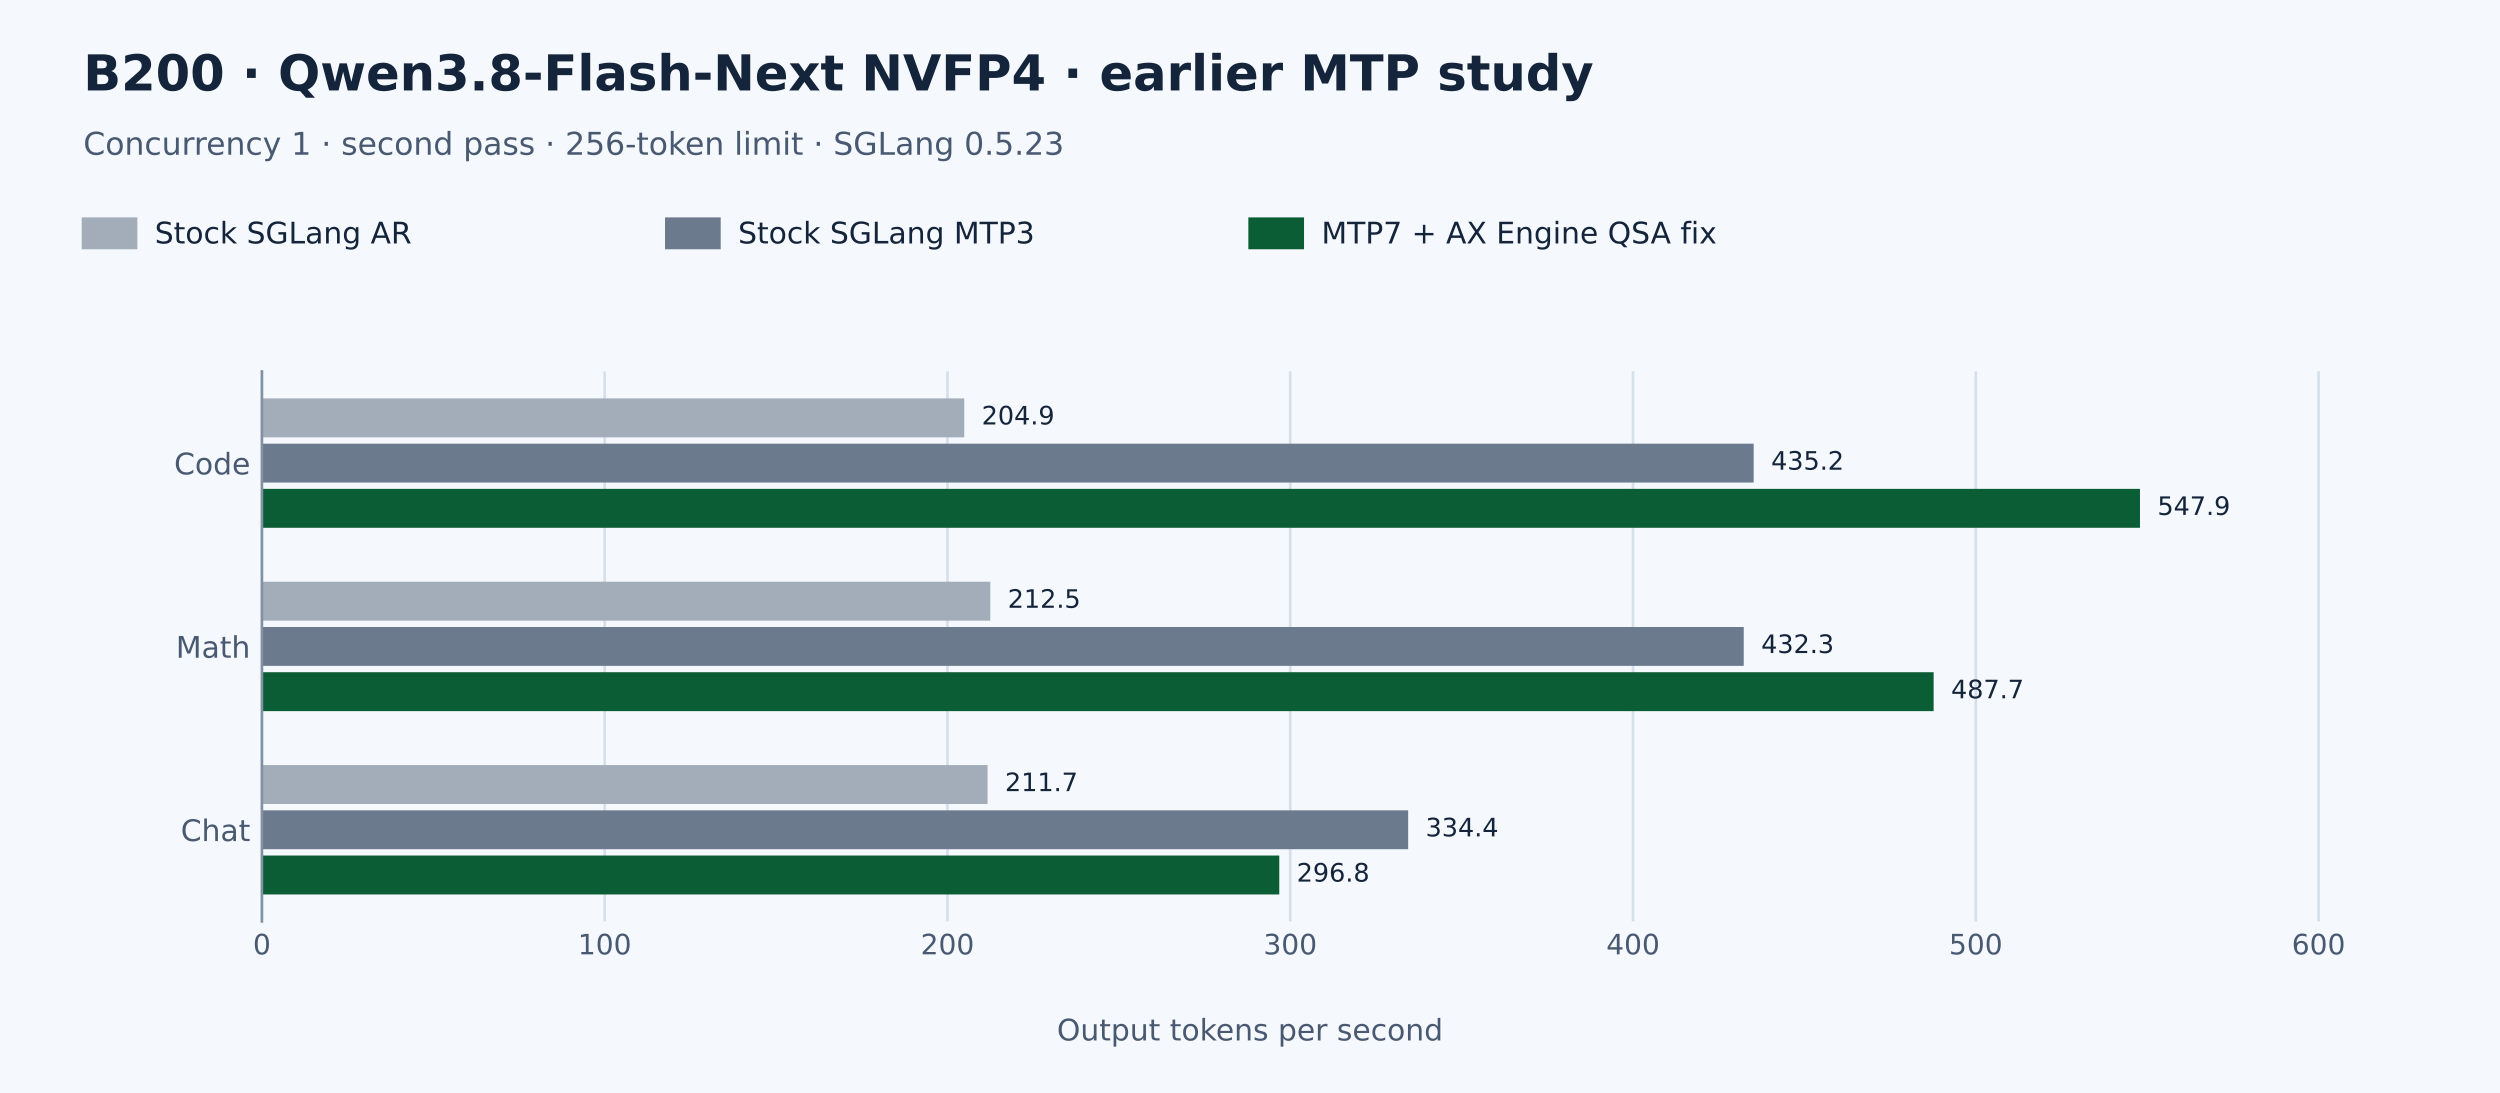
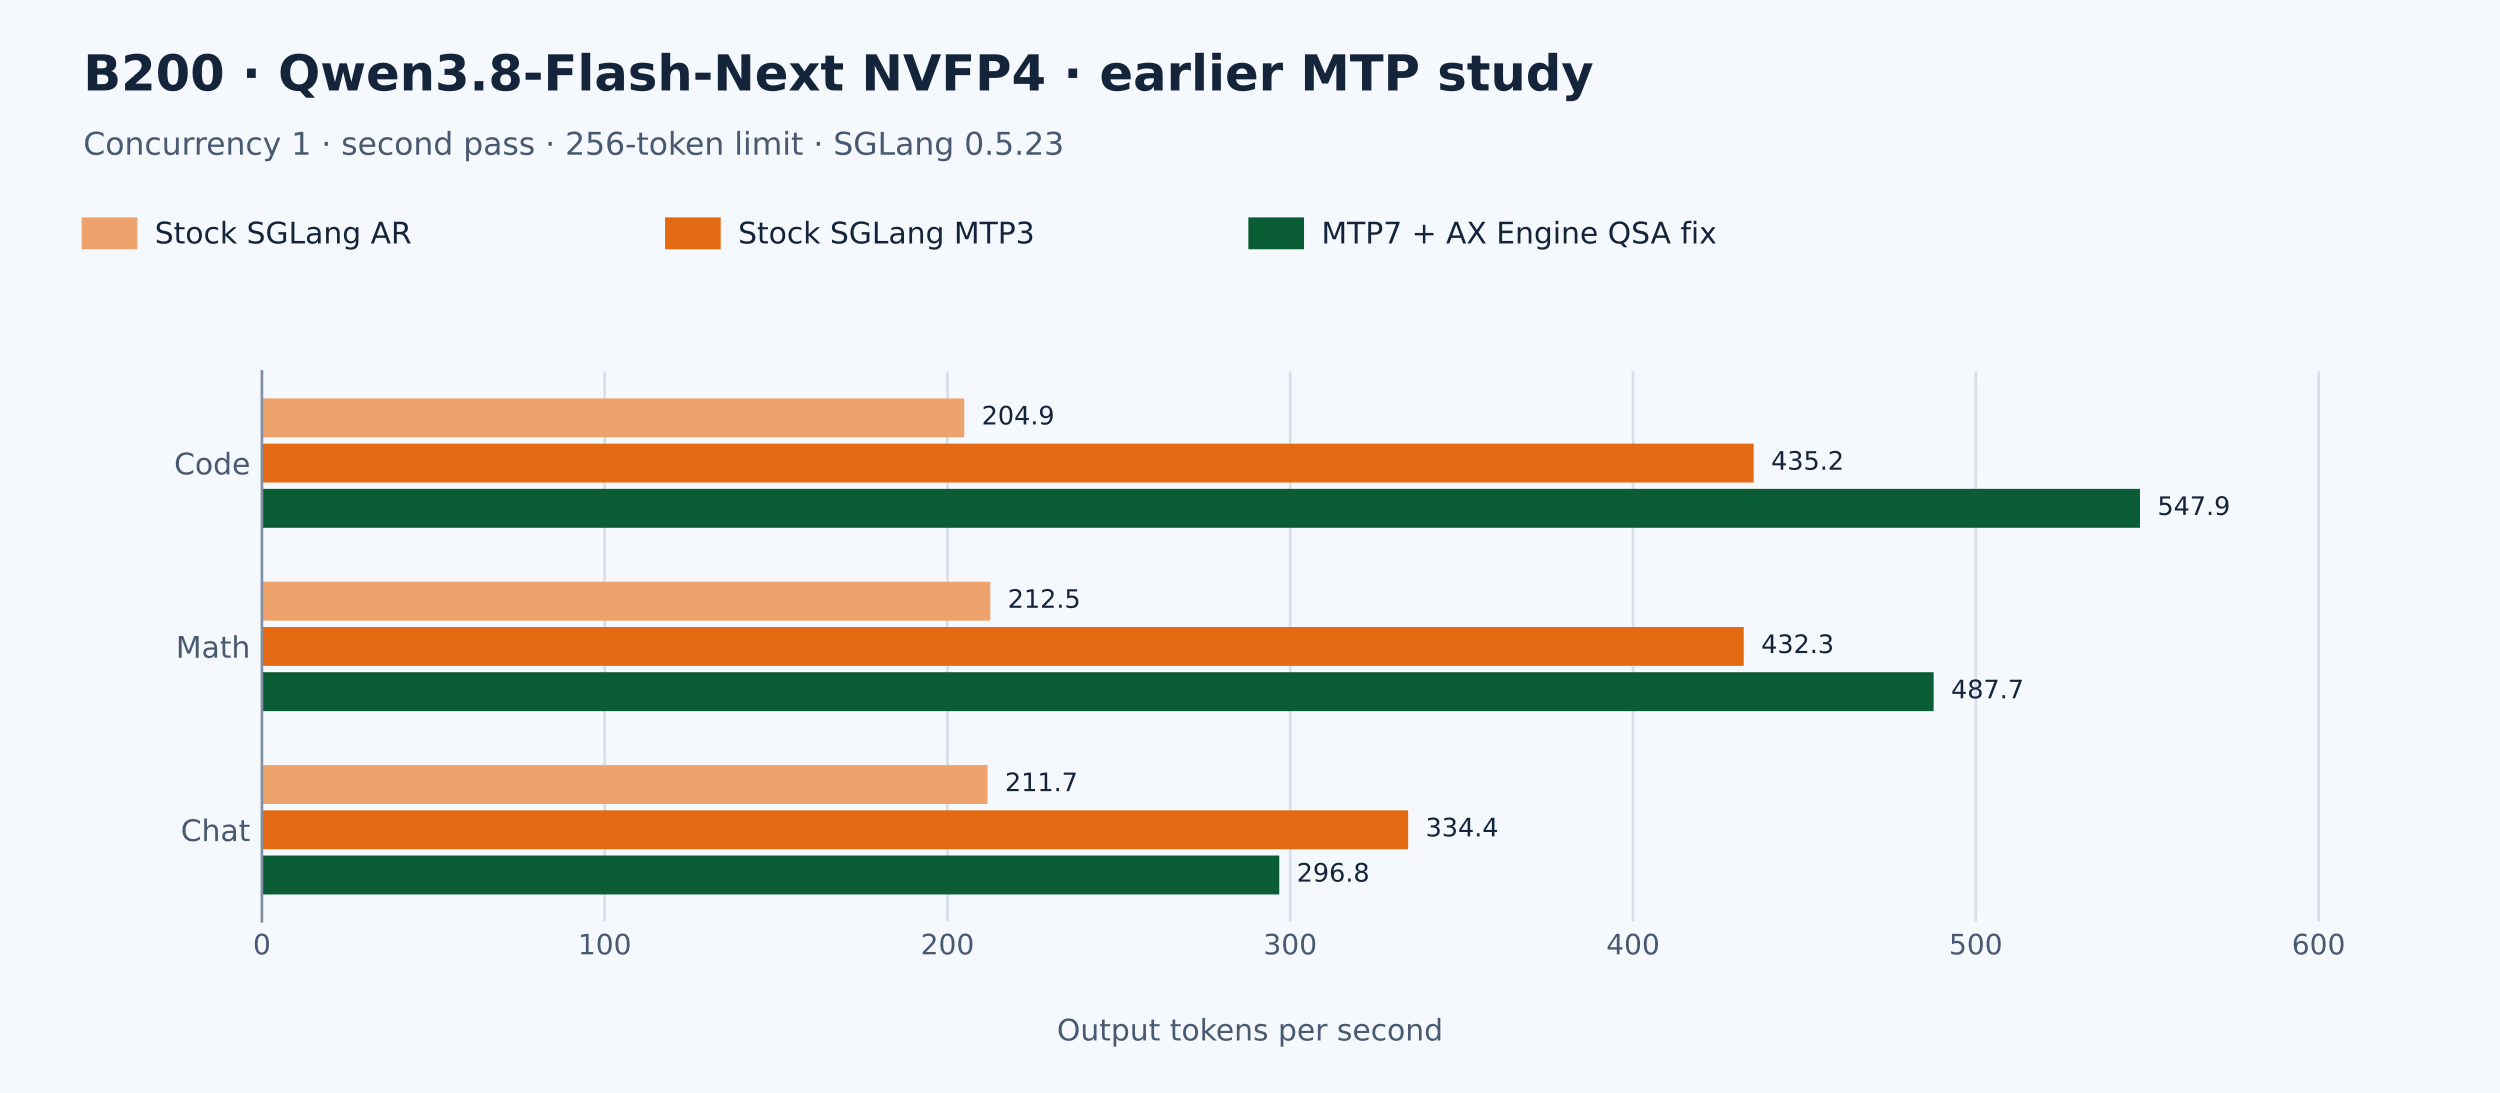
<svg xmlns="http://www.w3.org/2000/svg" width="756pt" height="330.48pt" viewBox="0 0 756 330.48" version="1.1">
  <defs>
    <style type="text/css">*{stroke-linejoin: round; stroke-linecap: butt}</style>
  </defs>
  <g id="figure_1">
    <g id="patch_1">
      <path d="M 0 330.48  L 756 330.48  L 756 0  L 0 0  z " style="fill: #f5f8fc" />
    </g>
    <g id="axes_1">
      <g id="patch_2">
        <path d="M 79.2 278.64  L 738 278.64  L 738 112.32  L 79.2 112.32  z " style="fill: #f5f8fc" />
      </g>
      <g id="matplotlib.axis_1">
        <g id="xtick_1">
          <g id="line2d_1">
            <path d="M 79.2 278.64  L 79.2 112.32  " clip-path="url(#pd38ddb5440)" style="fill: none; stroke: #d6dfec; stroke-width: 0.8; stroke-linecap: square" />
          </g>
          <g id="line2d_2" />
          <g id="text_1">
            <text style="font-size: 8.5px; font-family: 'DejaVu Sans', 'Helvetica Neue', Helvetica, Arial, sans-serif; text-anchor: middle; fill: #485971" x="79.2" y="288.598" transform="rotate(-0 79.2 288.598)">0</text>
          </g>
        </g>
        <g id="xtick_2">
          <g id="line2d_3">
            <path d="M 182.856 278.64  L 182.856 112.32  " clip-path="url(#pd38ddb5440)" style="fill: none; stroke: #d6dfec; stroke-width: 0.8; stroke-linecap: square" />
          </g>
          <g id="line2d_4" />
          <g id="text_2">
            <text style="font-size: 8.5px; font-family: 'DejaVu Sans', 'Helvetica Neue', Helvetica, Arial, sans-serif; text-anchor: middle; fill: #485971" x="182.856" y="288.598" transform="rotate(-0 182.856 288.598)">100</text>
          </g>
        </g>
        <g id="xtick_3">
          <g id="line2d_5">
            <path d="M 286.512 278.64  L 286.512 112.32  " clip-path="url(#pd38ddb5440)" style="fill: none; stroke: #d6dfec; stroke-width: 0.8; stroke-linecap: square" />
          </g>
          <g id="line2d_6" />
          <g id="text_3">
            <text style="font-size: 8.5px; font-family: 'DejaVu Sans', 'Helvetica Neue', Helvetica, Arial, sans-serif; text-anchor: middle; fill: #485971" x="286.512" y="288.598" transform="rotate(-0 286.5119 288.598)">200</text>
          </g>
        </g>
        <g id="xtick_4">
          <g id="line2d_7">
            <path d="M 390.168 278.64  L 390.168 112.32  " clip-path="url(#pd38ddb5440)" style="fill: none; stroke: #d6dfec; stroke-width: 0.8; stroke-linecap: square" />
          </g>
          <g id="line2d_8" />
          <g id="text_4">
            <text style="font-size: 8.5px; font-family: 'DejaVu Sans', 'Helvetica Neue', Helvetica, Arial, sans-serif; text-anchor: middle; fill: #485971" x="390.168" y="288.598" transform="rotate(-0 390.1679 288.598)">300</text>
          </g>
        </g>
        <g id="xtick_5">
          <g id="line2d_9">
            <path d="M 493.824 278.64  L 493.824 112.32  " clip-path="url(#pd38ddb5440)" style="fill: none; stroke: #d6dfec; stroke-width: 0.8; stroke-linecap: square" />
          </g>
          <g id="line2d_10" />
          <g id="text_5">
            <text style="font-size: 8.5px; font-family: 'DejaVu Sans', 'Helvetica Neue', Helvetica, Arial, sans-serif; text-anchor: middle; fill: #485971" x="493.824" y="288.598" transform="rotate(-0 493.8239 288.598)">400</text>
          </g>
        </g>
        <g id="xtick_6">
          <g id="line2d_11">
            <path d="M 597.48 278.64  L 597.48 112.32  " clip-path="url(#pd38ddb5440)" style="fill: none; stroke: #d6dfec; stroke-width: 0.8; stroke-linecap: square" />
          </g>
          <g id="line2d_12" />
          <g id="text_6">
            <text style="font-size: 8.5px; font-family: 'DejaVu Sans', 'Helvetica Neue', Helvetica, Arial, sans-serif; text-anchor: middle; fill: #485971" x="597.48" y="288.598" transform="rotate(-0 597.4798 288.598)">500</text>
          </g>
        </g>
        <g id="xtick_7">
          <g id="line2d_13">
            <path d="M 701.136 278.64  L 701.136 112.32  " clip-path="url(#pd38ddb5440)" style="fill: none; stroke: #d6dfec; stroke-width: 0.8; stroke-linecap: square" />
          </g>
          <g id="line2d_14" />
          <g id="text_7">
            <text style="font-size: 8.5px; font-family: 'DejaVu Sans', 'Helvetica Neue', Helvetica, Arial, sans-serif; text-anchor: middle; fill: #485971" x="701.136" y="288.598" transform="rotate(-0 701.1358 288.598)">600</text>
          </g>
        </g>
      </g>
      <g id="matplotlib.axis_2">
        <g id="ytick_1">
          <g id="line2d_15" />
          <g id="text_8">
            <text style="font-size: 9px; font-family: 'DejaVu Sans', 'Helvetica Neue', Helvetica, Arial, sans-serif; text-anchor: end; fill: #485971" x="75.7" y="143.459" transform="rotate(-0 75.7 143.4593)">Code</text>
          </g>
        </g>
        <g id="ytick_2">
          <g id="line2d_16" />
          <g id="text_9">
            <text style="font-size: 9px; font-family: 'DejaVu Sans', 'Helvetica Neue', Helvetica, Arial, sans-serif; text-anchor: end; fill: #485971" x="75.7" y="198.899" transform="rotate(-0 75.7 198.8993)">Math</text>
          </g>
        </g>
        <g id="ytick_3">
          <g id="line2d_17" />
          <g id="text_10">
            <text style="font-size: 9px; font-family: 'DejaVu Sans', 'Helvetica Neue', Helvetica, Arial, sans-serif; text-anchor: end; fill: #485971" x="75.7" y="254.339" transform="rotate(-0 75.7 254.3393)">Chat</text>
          </g>
        </g>
      </g>
      <g id="patch_3">
-         <path d="M 79.2 120.478  L 291.591 120.478  L 291.591 132.242  L 79.2 132.242  z " clip-path="url(#pd38ddb5440)" style="fill: #a3adb9" />
+         <path d="M 79.2 120.478  L 291.591 120.478  L 291.591 132.242  L 79.2 132.242  z " clip-path="url(#pd38ddb5440)" style="fill: #eea36c" />
      </g>
      <g id="patch_4">
-         <path d="M 79.2 134.158  L 530.311 134.158  L 530.311 145.922  L 79.2 145.922  z " clip-path="url(#pd38ddb5440)" style="fill: #6b7a8d" />
+         <path d="M 79.2 134.158  L 530.311 134.158  L 530.311 145.922  L 79.2 145.922  z " clip-path="url(#pd38ddb5440)" style="fill: #e36a12" />
      </g>
      <g id="patch_5">
        <path d="M 79.2 147.838  L 647.131 147.838  L 647.131 159.602  L 79.2 159.602  z " clip-path="url(#pd38ddb5440)" style="fill: #0b5d36" />
      </g>
      <g id="patch_6">
-         <path d="M 79.2 175.918  L 299.469 175.918  L 299.469 187.682  L 79.2 187.682  z " clip-path="url(#pd38ddb5440)" style="fill: #a3adb9" />
+         <path d="M 79.2 175.918  L 299.469 175.918  L 299.469 187.682  L 79.2 187.682  z " clip-path="url(#pd38ddb5440)" style="fill: #eea36c" />
      </g>
      <g id="patch_7">
-         <path d="M 79.2 189.598  L 527.305 189.598  L 527.305 201.362  L 79.2 201.362  z " clip-path="url(#pd38ddb5440)" style="fill: #6b7a8d" />
+         <path d="M 79.2 189.598  L 527.305 189.598  L 527.305 201.362  L 79.2 201.362  z " clip-path="url(#pd38ddb5440)" style="fill: #e36a12" />
      </g>
      <g id="patch_8">
        <path d="M 79.2 203.278  L 584.73 203.278  L 584.73 215.042  L 79.2 215.042  z " clip-path="url(#pd38ddb5440)" style="fill: #0b5d36" />
      </g>
      <g id="patch_9">
-         <path d="M 79.2 231.358  L 298.64 231.358  L 298.64 243.122  L 79.2 243.122  z " clip-path="url(#pd38ddb5440)" style="fill: #a3adb9" />
+         <path d="M 79.2 231.358  L 298.64 231.358  L 298.64 243.122  L 79.2 243.122  z " clip-path="url(#pd38ddb5440)" style="fill: #eea36c" />
      </g>
      <g id="patch_10">
-         <path d="M 79.2 245.038  L 425.826 245.038  L 425.826 256.802  L 79.2 256.802  z " clip-path="url(#pd38ddb5440)" style="fill: #6b7a8d" />
+         <path d="M 79.2 245.038  L 425.826 245.038  L 425.826 256.802  L 79.2 256.802  z " clip-path="url(#pd38ddb5440)" style="fill: #e36a12" />
      </g>
      <g id="patch_11">
        <path d="M 79.2 258.718  L 386.851 258.718  L 386.851 270.482  L 79.2 270.482  z " clip-path="url(#pd38ddb5440)" style="fill: #0b5d36" />
      </g>
      <g id="patch_12">
        <path d="M 79.2 278.64  L 79.2 112.32  " style="fill: none; stroke: #8191a3; stroke-width: 0.8; stroke-linejoin: miter; stroke-linecap: square" />
      </g>
      <g id="text_11">
        <text style="font-size: 7.7px; font-family: 'DejaVu Sans', 'Helvetica Neue', Helvetica, Arial, sans-serif; text-anchor: start; fill: #14243b" x="296.861" y="128.36" transform="rotate(-0 296.8615 128.3602)">204.9</text>
      </g>
      <g id="text_12">
        <text style="font-size: 7.7px; font-family: 'DejaVu Sans', 'Helvetica Neue', Helvetica, Arial, sans-serif; text-anchor: start; fill: #14243b" x="535.581" y="142.04" transform="rotate(-0 535.5812 142.0402)">435.2</text>
      </g>
      <g id="text_13">
        <text style="font-size: 7.7px; font-family: 'DejaVu Sans', 'Helvetica Neue', Helvetica, Arial, sans-serif; text-anchor: start; fill: #14243b" x="652.401" y="155.72" transform="rotate(-0 652.4014 155.7202)">547.9</text>
      </g>
      <g id="text_14">
        <text style="font-size: 7.7px; font-family: 'DejaVu Sans', 'Helvetica Neue', Helvetica, Arial, sans-serif; text-anchor: start; fill: #14243b" x="304.739" y="183.8" transform="rotate(-0 304.7393 183.8002)">212.5</text>
      </g>
      <g id="text_15">
        <text style="font-size: 7.7px; font-family: 'DejaVu Sans', 'Helvetica Neue', Helvetica, Arial, sans-serif; text-anchor: start; fill: #14243b" x="532.575" y="197.48" transform="rotate(-0 532.5751 197.4802)">432.3</text>
      </g>
      <g id="text_16">
        <text style="font-size: 7.7px; font-family: 'DejaVu Sans', 'Helvetica Neue', Helvetica, Arial, sans-serif; text-anchor: start; fill: #14243b" x="590.001" y="211.16" transform="rotate(-0 590.0005 211.1602)">487.7</text>
      </g>
      <g id="text_17">
        <text style="font-size: 7.7px; font-family: 'DejaVu Sans', 'Helvetica Neue', Helvetica, Arial, sans-serif; text-anchor: start; fill: #14243b" x="303.91" y="239.24" transform="rotate(-0 303.9101 239.2402)">211.7</text>
      </g>
      <g id="text_18">
        <text style="font-size: 7.7px; font-family: 'DejaVu Sans', 'Helvetica Neue', Helvetica, Arial, sans-serif; text-anchor: start; fill: #14243b" x="431.096" y="252.92" transform="rotate(-0 431.0959 252.9202)">334.4</text>
      </g>
      <g id="text_19">
        <text style="font-size: 7.7px; font-family: 'DejaVu Sans', 'Helvetica Neue', Helvetica, Arial, sans-serif; text-anchor: start; fill: #14243b" x="392.121" y="266.6" transform="rotate(-0 392.1213 266.6002)">296.8</text>
      </g>
    </g>
    <g id="patch_13">
-       <path d="M 25.2 74.88  L 41.04 74.88  L 41.04 66.24  L 25.2 66.24  z " style="fill: #a3adb9; stroke: #a3adb9; stroke-linejoin: miter" />
+       <path d="M 25.2 74.88  L 41.04 74.88  L 41.04 66.24  L 25.2 66.24  z " style="fill: #eea36c; stroke: #eea36c; stroke-linejoin: miter" />
    </g>
    <g id="patch_14">
-       <path d="M 201.6 74.88  L 217.44 74.88  L 217.44 66.24  L 201.6 66.24  z " style="fill: #6b7a8d; stroke: #6b7a8d; stroke-linejoin: miter" />
+       <path d="M 201.6 74.88  L 217.44 74.88  L 217.44 66.24  L 201.6 66.24  z " style="fill: #e36a12; stroke: #e36a12; stroke-linejoin: miter" />
    </g>
    <g id="patch_15">
      <path d="M 378 74.88  L 393.84 74.88  L 393.84 66.24  L 378 66.24  z " style="fill: #0b5d36; stroke: #0b5d36; stroke-linejoin: miter" />
    </g>
    <g id="text_20">
      <text style="font-weight: 700; font-size: 15px; font-family: 'DejaVu Sans', 'Helvetica Neue', Helvetica, Arial, sans-serif; text-anchor: start; fill: #14243b" x="25.2" y="27.36" transform="rotate(-0 25.2 27.36)">B200 · Qwen3.8-Flash-Next NVFP4 · earlier MTP study</text>
    </g>
    <g id="text_21">
      <text style="font-size: 9.5px; font-family: 'DejaVu Sans', 'Helvetica Neue', Helvetica, Arial, sans-serif; text-anchor: start; fill: #485971" x="25.2" y="46.8" transform="rotate(-0 25.2 46.8)">Concurrency 1 · second pass · 256-token limit · SGLang 0.5.23</text>
    </g>
    <g id="text_22">
      <text style="font-size: 9px; font-family: 'DejaVu Sans', 'Helvetica Neue', Helvetica, Arial, sans-serif; text-anchor: start; fill: #14243b" x="46.8" y="73.618" transform="rotate(-0 46.8 73.61824)">Stock SGLang AR</text>
    </g>
    <g id="text_23">
      <text style="font-size: 9px; font-family: 'DejaVu Sans', 'Helvetica Neue', Helvetica, Arial, sans-serif; text-anchor: start; fill: #14243b" x="223.2" y="73.618" transform="rotate(-0 223.2 73.61824)">Stock SGLang MTP3</text>
    </g>
    <g id="text_24">
      <text style="font-size: 9px; font-family: 'DejaVu Sans', 'Helvetica Neue', Helvetica, Arial, sans-serif; text-anchor: start; fill: #14243b" x="399.6" y="73.618" transform="rotate(-0 399.6 73.61824)">MTP7 + AX Engine QSA fix</text>
    </g>
    <g id="text_25">
      <text style="font-size: 9px; font-family: 'DejaVu Sans', 'Helvetica Neue', Helvetica, Arial, sans-serif; text-anchor: middle; fill: #485971" x="378" y="314.64" transform="rotate(-0 378 314.64)">Output tokens per second</text>
    </g>
  </g>
  <defs>
    <clipPath id="pd38ddb5440">
      <rect x="79.2" y="112.32" width="658.8" height="166.32" />
    </clipPath>
  </defs>
</svg>
